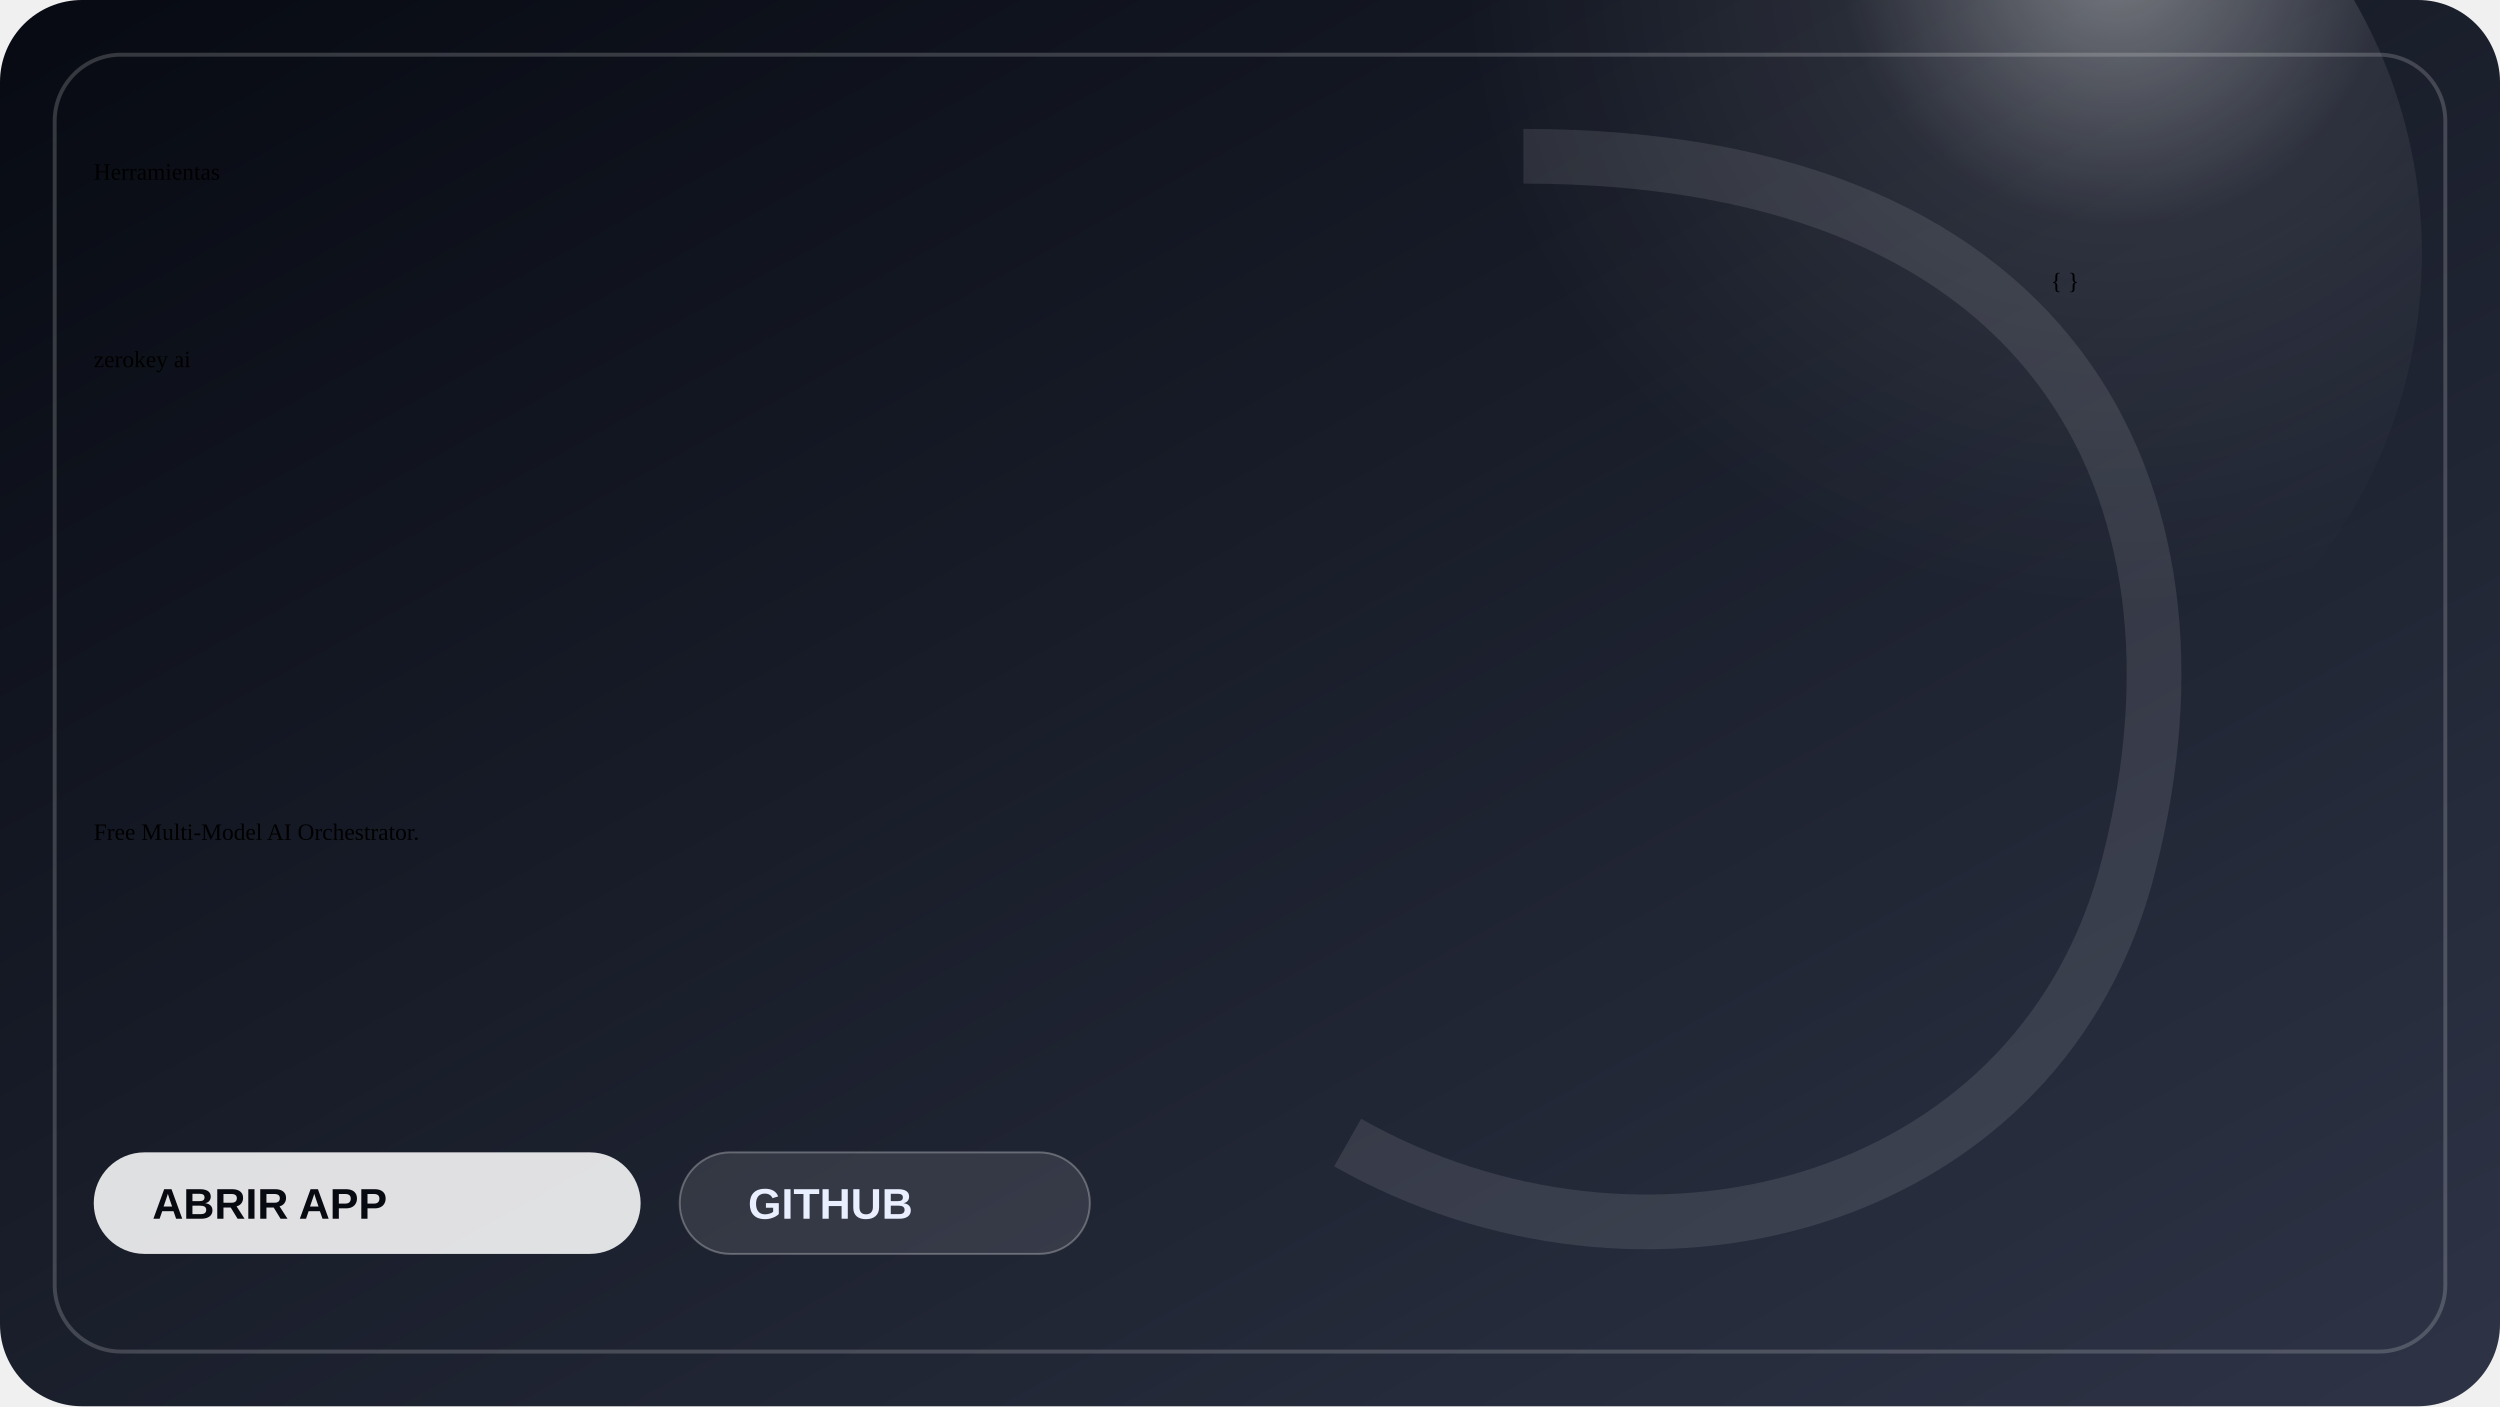
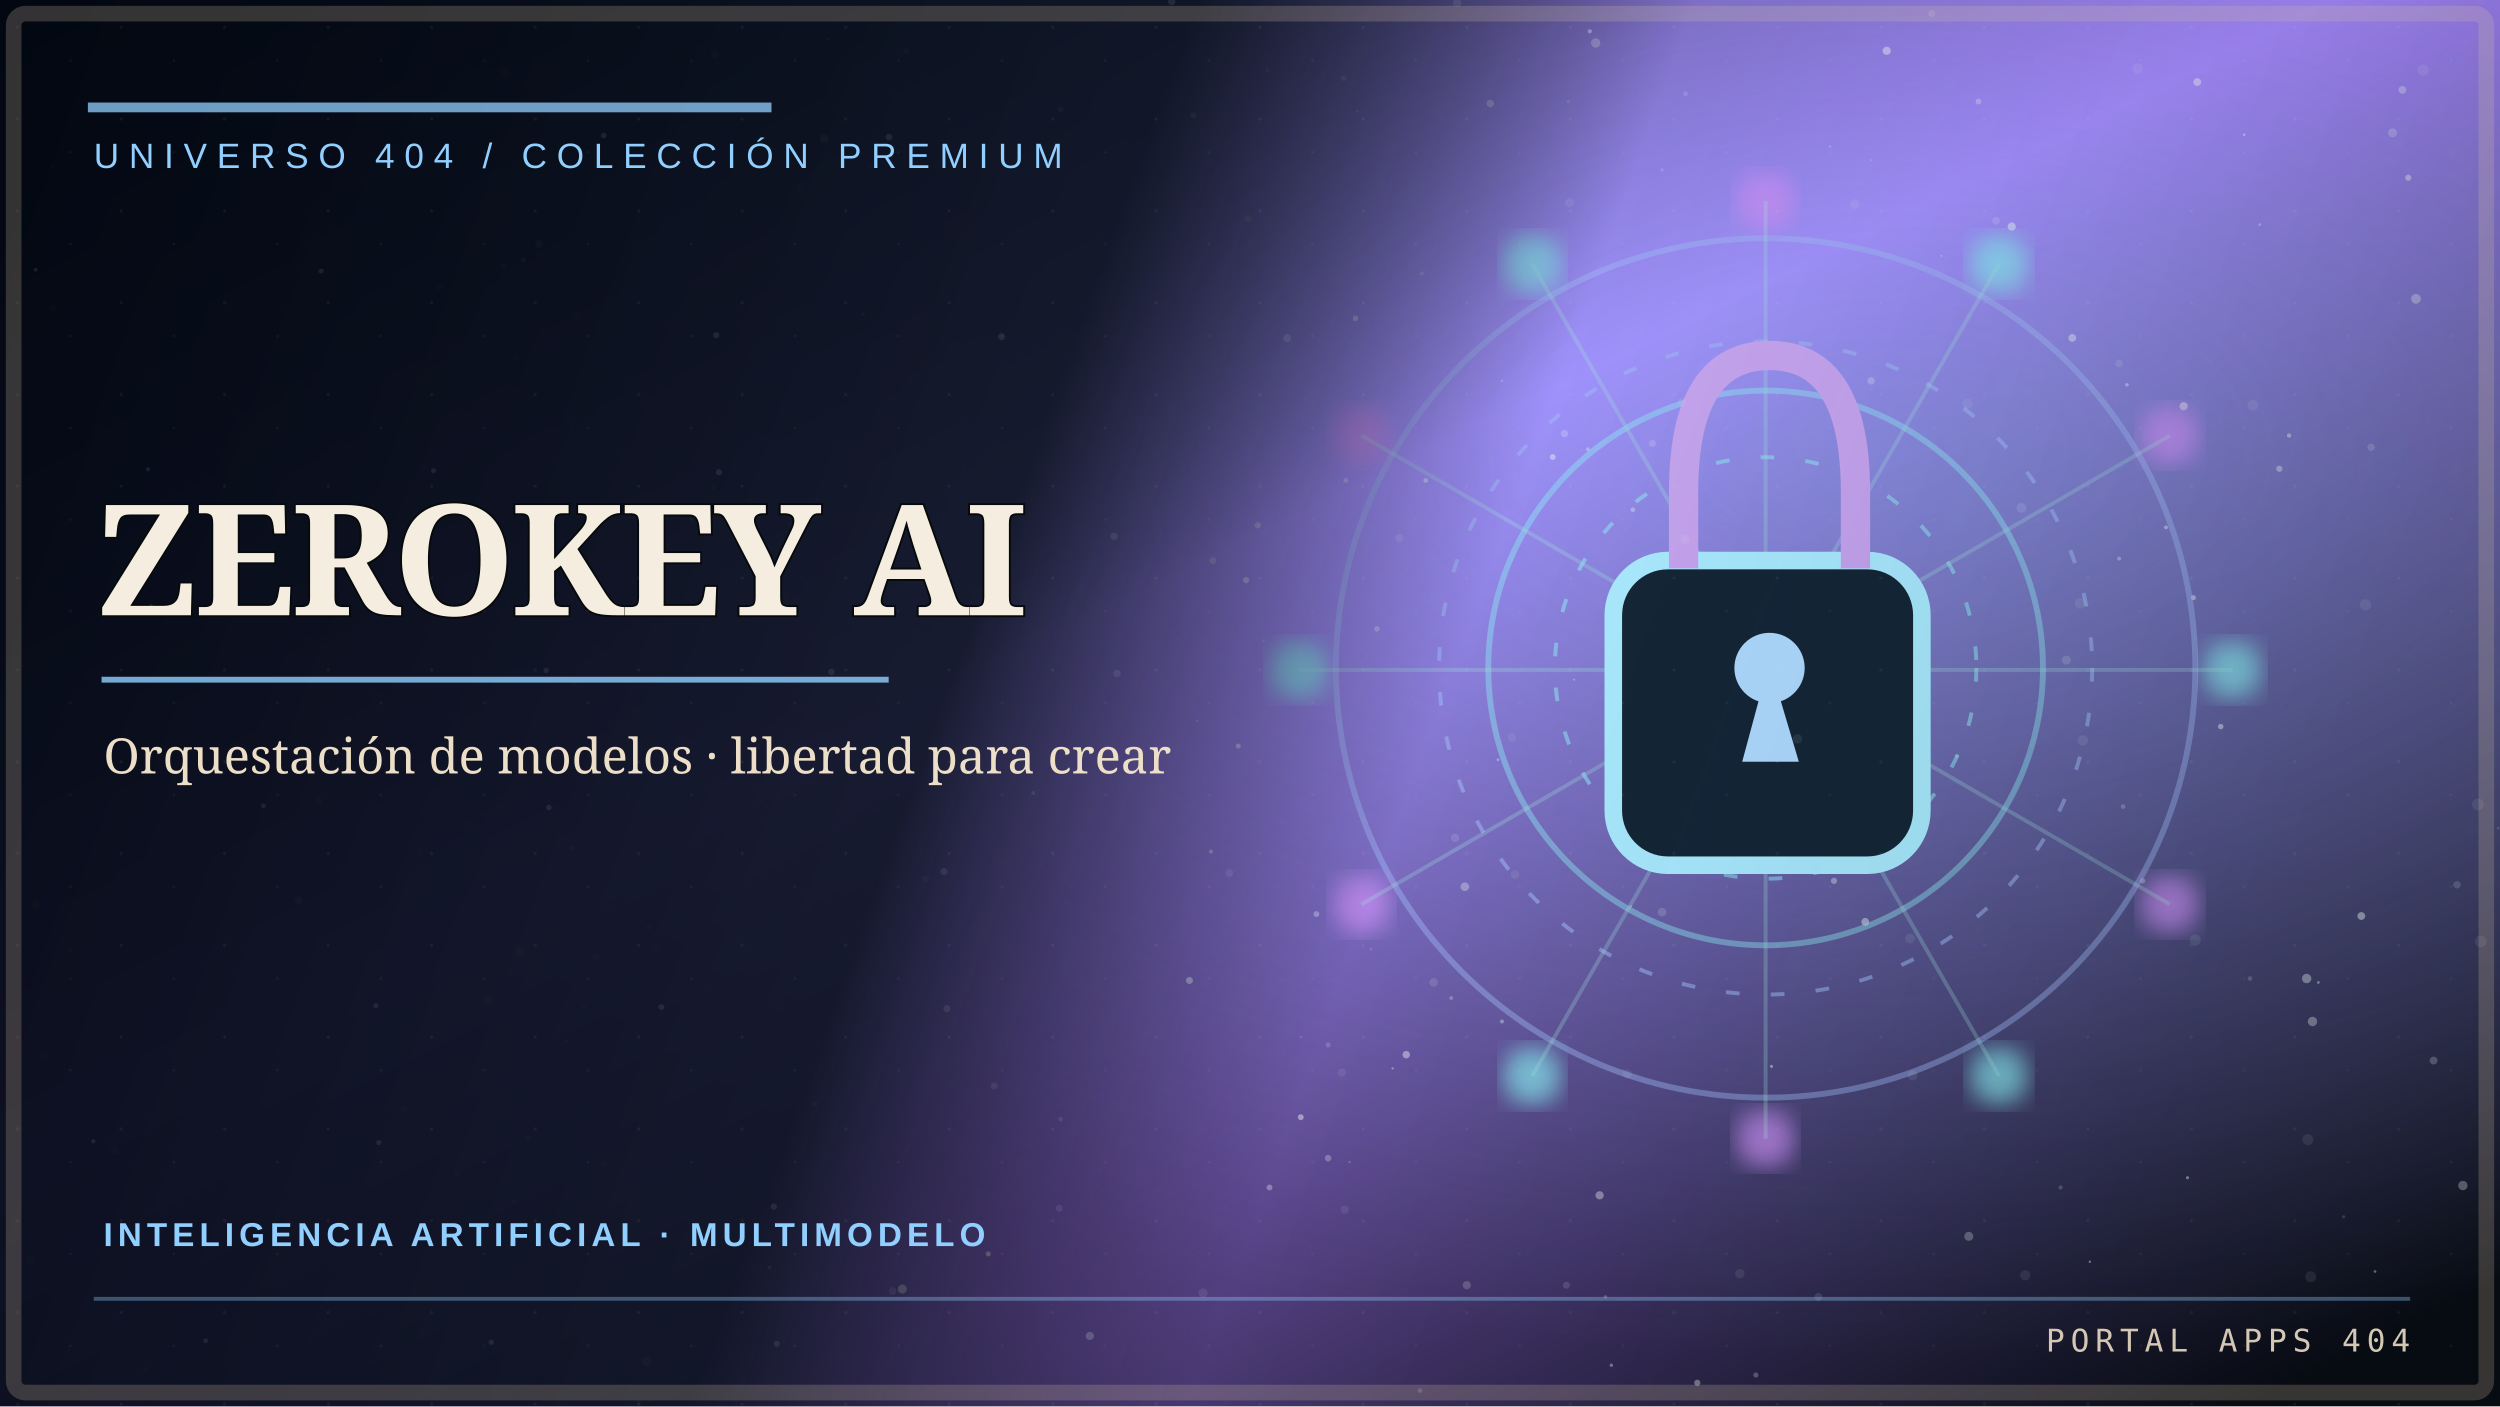
- <svg xmlns="http://www.w3.org/2000/svg" width="1280" height="720" viewBox="0 0 1280 720" role="img" aria-label="Preview de zerokey-ai">
+ <svg xmlns="http://www.w3.org/2000/svg" viewBox="0 0 1280 720" role="img" aria-label="Carátula artística original de zerokey-ai">
  <defs>
-     <linearGradient id="g" x1="0" y1="0" x2="1" y2="1">
-       <stop stop-color="#070a12" />
-       <stop offset="1" stop-color="#2e3446" />
+     <linearGradient id="bg" x1="0" y1="0" x2=".9" y2="1">
+       <stop stop-color="#050a13" />
+       <stop offset=".46" stop-color="#ac7bff" />
+       <stop offset="1" stop-color="#070c14" />
    </linearGradient>
-     <radialGradient id="r" cx="70%" cy="20%" r="65%">
-       <stop stop-color="rgba(255,255,255,.42)" />
-       <stop offset=".42" stop-color="rgba(255,255,255,.08)" />
-       <stop offset="1" stop-color="rgba(255,255,255,0)" />
+     <radialGradient id="glare" cx="75%" cy="32%" r="65%">
+       <stop stop-color="#73e0ee" stop-opacity=".28" />
+       <stop offset="1" stop-color="#73e0ee" stop-opacity="0" />
    </radialGradient>
+     <linearGradient id="window" x2="0" y2="1">
+       <stop stop-color="#182c3d" />
+       <stop offset="1" stop-color="#ac7d5b" />
+     </linearGradient>
+     <linearGradient id="shade" x1="0" y1="0" x2="1" y2=".2">
+       <stop stop-color="#020711" stop-opacity=".97" />
+       <stop offset=".46" stop-color="#08101b" stop-opacity=".9" />
+       <stop offset=".65" stop-color="#04090d" stop-opacity="0" />
+       <stop offset="1" stop-color="#04070b" stop-opacity=".13" />
+     </linearGradient>
+     <filter id="soft">
+       <feGaussianBlur stdDeviation="22" />
+     </filter>
+     <filter id="glow">
+       <feGaussianBlur stdDeviation="6" />
+     </filter>
+     <pattern id="grain" width="53" height="47" patternUnits="userSpaceOnUse">
+       <circle cx="9" cy="14" r=".8" fill="#fff" opacity=".22" />
+       <circle cx="36" cy="31" r=".7" fill="#fff" opacity=".19" />
+     </pattern>
  </defs>
-   <rect width="1280" height="720" rx="42" fill="url(#g)" />
-   <rect x="28" y="28" width="1224" height="664" rx="34" fill="none" stroke="rgba(255,255,255,.18)" stroke-width="2" />
-   <circle cx="980" cy="130" r="260" fill="url(#r)" />
-   <path d="M780 80 C1060 80 1140 260 1088 450 C1040 620 840 670 690 585" fill="none" stroke="rgba(255,255,255,.10)" stroke-width="28" />
-   <g opacity=".35">
-     <line x1="0" y1="90" x2="1280" y2="90" class="line" />
-     <line x1="0" y1="180" x2="1280" y2="180" class="line" />
-     <line x1="0" y1="270" x2="1280" y2="270" class="line" />
-     <line x1="0" y1="360" x2="1280" y2="360" class="line" />
-     <line x1="0" y1="450" x2="1280" y2="450" class="line" />
-     <line x1="0" y1="540" x2="1280" y2="540" class="line" />
-     <line x1="0" y1="630" x2="1280" y2="630" class="line" />
-   </g>
-   <text x="48" y="92" class="meta">Herramientas</text>
-   <text x="1050" y="148" class="symbol">{ }</text>
-   <text x="48" y="188" class="title">zerokey ai</text>
-   <text x="48" y="430" class="desc">Free Multi-Model AI Orchestrator.</text>
-   <rect x="48" y="590" width="280" height="52" rx="26" fill="rgba(255,255,255,.86)" />
-   <text x="78" y="624" style="font-family: Arial, Helvetica, sans-serif; font-size: 22px; font-weight: 800; fill: #080a12;">ABRIR APP</text>
-   <rect x="348" y="590" width="210" height="52" rx="26" fill="rgba(255,255,255,.10)" stroke="rgba(255,255,255,.28)" />
-   <text x="383" y="624" style="font-family: Arial, Helvetica, sans-serif; font-size: 22px; font-weight: 800; fill: #e9efff;">GITHUB</text>
+   <rect width="1280" height="720" fill="url(#bg)" />
+   <rect width="1280" height="720" fill="url(#glare)" />
+   <circle cx="825" cy="699" r="0.9" fill="#e9f5f6" opacity="0.39" />
+   <circle cx="647" cy="328" r="0.7" fill="#e9f5f6" opacity="0.17" />
+   <circle cx="258" cy="136" r="1.5" fill="#e9f5f6" opacity="0.19" />
+   <circle cx="259" cy="37" r="2.3" fill="#e9f5f6" opacity="0.20" />
+   <circle cx="365" cy="250" r="1.3" fill="#e9f5f6" opacity="0.18" />
+   <circle cx="795" cy="234" r="1.5" fill="#e9f5f6" opacity="0.46" />
+   <circle cx="1109" cy="270" r="1.0" fill="#e9f5f6" opacity="0.45" />
+   <circle cx="1085" cy="286" r="1.0" fill="#e9f5f6" opacity="0.37" />
+   <circle cx="851" cy="87" r="0.9" fill="#e9f5f6" opacity="0.15" />
+   <circle cx="377" cy="276" r="2.2" fill="#e9f5f6" opacity="0.16" />
+   <circle cx="18" cy="463" r="2.4" fill="#e9f5f6" opacity="0.50" />
+   <circle cx="295" cy="161" r="2.3" fill="#e9f5f6" opacity="0.17" />
+   <circle cx="695" cy="57" r="0.6" fill="#e9f5f6" opacity="0.21" />
+   <circle cx="146" cy="55" r="1.3" fill="#e9f5f6" opacity="0.25" />
+   <circle cx="863" cy="48" r="1.2" fill="#e9f5f6" opacity="0.15" />
+   <circle cx="958" cy="195" r="1.9" fill="#e9f5f6" opacity="0.24" />
+   <circle cx="1184" cy="523" r="2.4" fill="#e9f5f6" opacity="0.39" />
+   <circle cx="309" cy="596" r="1.7" fill="#e9f5f6" opacity="0.21" />
+   <circle cx="39" cy="155" r="0.9" fill="#e9f5f6" opacity="0.16" />
+   <circle cx="1002" cy="387" r="1.0" fill="#e9f5f6" opacity="0.28" />
+   <circle cx="1120" cy="603" r="0.8" fill="#e9f5f6" opacity="0.49" />
+   <circle cx="293" cy="434" r="1.5" fill="#e9f5f6" opacity="0.41" />
+   <circle cx="299" cy="515" r="1.3" fill="#e9f5f6" opacity="0.25" />
+   <circle cx="650" cy="608" r="1.5" fill="#e9f5f6" opacity="0.33" />
+   <circle cx="424" cy="20" r="0.8" fill="#e9f5f6" opacity="0.45" />
+   <circle cx="1058" cy="338" r="2.3" fill="#e9f5f6" opacity="0.17" />
+   <circle cx="270" cy="583" r="1.6" fill="#e9f5f6" opacity="0.32" />
+   <circle cx="900" cy="285" r="2.2" fill="#e9f5f6" opacity="0.40" />
+   <circle cx="1172" cy="223" r="1.1" fill="#e9f5f6" opacity="0.45" />
+   <circle cx="1022" cy="113" r="2.0" fill="#e9f5f6" opacity="0.15" />
+   <circle cx="616" cy="662" r="2.3" fill="#e9f5f6" opacity="0.10" />
+   <circle cx="730" cy="246" r="1.2" fill="#e9f5f6" opacity="0.41" />
+   <circle cx="955" cy="472" r="2.0" fill="#e9f5f6" opacity="0.47" />
+   <circle cx="939" cy="451" r="1.6" fill="#e9f5f6" opacity="0.39" />
+   <circle cx="1237" cy="153" r="2.5" fill="#e9f5f6" opacity="0.35" />
+   <circle cx="689" cy="246" r="1.2" fill="#e9f5f6" opacity="0.33" />
+   <circle cx="322" cy="408" r="0.8" fill="#e9f5f6" opacity="0.34" />
+   <circle cx="1097" cy="451" r="1.4" fill="#e9f5f6" opacity="0.35" />
+   <circle cx="1030" cy="116" r="2.1" fill="#e9f5f6" opacity="0.49" />
+   <circle cx="107" cy="90" r="1.6" fill="#e9f5f6" opacity="0.11" />
+   <circle cx="1258" cy="453" r="1.9" fill="#e9f5f6" opacity="0.18" />
+   <circle cx="1085" cy="186" r="2.0" fill="#e9f5f6" opacity="0.11" />
+   <circle cx="208" cy="76" r="0.6" fill="#e9f5f6" opacity="0.23" />
+   <circle cx="688" cy="40" r="1.3" fill="#e9f5f6" opacity="0.18" />
+   <circle cx="543" cy="56" r="1.5" fill="#e9f5f6" opacity="0.39" />
+   <circle cx="823" cy="390" r="0.8" fill="#e9f5f6" opacity="0.42" />
+   <circle cx="59" cy="589" r="1.8" fill="#e9f5f6" opacity="0.38" />
+   <circle cx="1152" cy="501" r="1.2" fill="#e9f5f6" opacity="0.20" />
+   <circle cx="1035" cy="260" r="2.5" fill="#e9f5f6" opacity="0.13" />
+   <circle cx="331" cy="697" r="2.5" fill="#e9f5f6" opacity="0.30" />
+   <circle cx="149" cy="44" r="2.2" fill="#e9f5f6" opacity="0.12" />
+   <circle cx="836" cy="261" r="1.2" fill="#e9f5f6" opacity="0.35" />
+   <circle cx="1187" cy="503" r="0.7" fill="#e9f5f6" opacity="0.48" />
+   <circle cx="763" cy="53" r="1.9" fill="#e9f5f6" opacity="0.27" />
+   <circle cx="639" cy="112" r="1.8" fill="#e9f5f6" opacity="0.16" />
+   <circle cx="734" cy="503" r="2.2" fill="#e9f5f6" opacity="0.13" />
+   <circle cx="1209" cy="469" r="2.0" fill="#e9f5f6" opacity="0.50" />
+   <circle cx="332" cy="717" r="0.7" fill="#e9f5f6" opacity="0.41" />
+   <circle cx="767" cy="389" r="0.7" fill="#e9f5f6" opacity="0.41" />
+   <circle cx="694" cy="163" r="1.4" fill="#e9f5f6" opacity="0.37" />
+   <circle cx="266" cy="487" r="2.3" fill="#e9f5f6" opacity="0.45" />
+   <circle cx="464" cy="26" r="1.4" fill="#e9f5f6" opacity="0.33" />
+   <circle cx="1167" cy="240" r="1.6" fill="#e9f5f6" opacity="0.41" />
+   <circle cx="462" cy="660" r="2.3" fill="#e9f5f6" opacity="0.47" />
+   <circle cx="80" cy="500" r="0.8" fill="#e9f5f6" opacity="0.23" />
+   <circle cx="442" cy="161" r="0.9" fill="#e9f5f6" opacity="0.42" />
+   <circle cx="1070" cy="646" r="0.6" fill="#e9f5f6" opacity="0.50" />
+   <circle cx="720" cy="540" r="1.9" fill="#e9f5f6" opacity="0.45" />
+   <circle cx="851" cy="467" r="2.2" fill="#e9f5f6" opacity="0.17" />
+   <circle cx="1008" cy="633" r="2.3" fill="#e9f5f6" opacity="0.30" />
+   <circle cx="621" cy="287" r="1.8" fill="#e9f5f6" opacity="0.32" />
+   <circle cx="286" cy="200" r="0.9" fill="#e9f5f6" opacity="0.11" />
+   <circle cx="1013" cy="52" r="1.5" fill="#e9f5f6" opacity="0.30" />
+   <circle cx="276" cy="125" r="2.0" fill="#e9f5f6" opacity="0.41" />
+   <circle cx="644" cy="269" r="1.6" fill="#e9f5f6" opacity="0.37" />
+   <circle cx="994" cy="131" r="0.5" fill="#e9f5f6" opacity="0.32" />
+   <circle cx="835" cy="464" r="0.6" fill="#e9f5f6" opacity="0.32" />
+   <circle cx="1181" cy="501" r="2.4" fill="#e9f5f6" opacity="0.43" />
+   <circle cx="1118" cy="208" r="2.1" fill="#e9f5f6" opacity="0.49" />
+   <circle cx="1055" cy="608" r="1.1" fill="#e9f5f6" opacity="0.21" />
+   <circle cx="907" cy="546" r="0.8" fill="#e9f5f6" opacity="0.48" />
+   <circle cx="989" cy="7" r="1.8" fill="#e9f5f6" opacity="0.15" />
+   <circle cx="937" cy="75" r="0.6" fill="#e9f5f6" opacity="0.24" />
+   <circle cx="1216" cy="651" r="0.7" fill="#e9f5f6" opacity="0.42" />
+   <circle cx="611" cy="59" r="1.6" fill="#e9f5f6" opacity="0.37" />
+   <circle cx="27" cy="158" r="2.1" fill="#e9f5f6" opacity="0.25" />
+   <circle cx="234" cy="601" r="1.4" fill="#e9f5f6" opacity="0.14" />
+   <circle cx="680" cy="593" r="1.7" fill="#e9f5f6" opacity="0.27" />
+   <circle cx="446" cy="85" r="1.4" fill="#e9f5f6" opacity="0.16" />
+   <circle cx="155" cy="385" r="2.5" fill="#e9f5f6" opacity="0.34" />
+   <circle cx="135" cy="81" r="1.6" fill="#e9f5f6" opacity="0.10" />
+   <circle cx="705" cy="322" r="1.4" fill="#e9f5f6" opacity="0.28" />
+   <circle cx="509" cy="556" r="1.8" fill="#e9f5f6" opacity="0.22" />
+   <circle cx="691" cy="595" r="0.6" fill="#e9f5f6" opacity="0.20" />
+   <circle cx="1246" cy="543" r="2.0" fill="#e9f5f6" opacity="0.26" />
+   <circle cx="529" cy="406" r="1.0" fill="#e9f5f6" opacity="0.49" />
+   <circle cx="251" cy="653" r="0.5" fill="#e9f5f6" opacity="0.33" />
+   <circle cx="728" cy="140" r="1.0" fill="#e9f5f6" opacity="0.18" />
+   <circle cx="846" cy="227" r="1.8" fill="#e9f5f6" opacity="0.18" />
+   <circle cx="961" cy="342" r="1.5" fill="#e9f5f6" opacity="0.16" />
+   <circle cx="802" cy="658" r="1.8" fill="#e9f5f6" opacity="0.14" />
+   <circle cx="177" cy="381" r="1.6" fill="#e9f5f6" opacity="0.43" />
+   <circle cx="332" cy="475" r="1.0" fill="#e9f5f6" opacity="0.48" />
+   <circle cx="311" cy="396" r="1.0" fill="#e9f5f6" opacity="0.16" />
+   <circle cx="885" cy="193" r="1.2" fill="#e9f5f6" opacity="0.37" />
+   <circle cx="803" cy="52" r="0.8" fill="#e9f5f6" opacity="0.15" />
+   <circle cx="1137" cy="372" r="1.4" fill="#e9f5f6" opacity="0.49" />
+   <circle cx="543" cy="573" r="1.2" fill="#e9f5f6" opacity="0.20" />
+   <circle cx="422" cy="71" r="2.2" fill="#e9f5f6" opacity="0.44" />
+   <circle cx="869" cy="708" r="1.6" fill="#e9f5f6" opacity="0.39" />
+   <circle cx="649" cy="36" r="0.8" fill="#e9f5f6" opacity="0.23" />
+   <circle cx="638" cy="297" r="1.6" fill="#e9f5f6" opacity="0.48" />
+   <circle cx="290" cy="533" r="0.7" fill="#e9f5f6" opacity="0.50" />
+   <circle cx="15" cy="645" r="2.3" fill="#e9f5f6" opacity="0.48" />
+   <circle cx="934" cy="299" r="1.9" fill="#e9f5f6" opacity="0.46" />
+   <circle cx="191" cy="259" r="0.6" fill="#e9f5f6" opacity="0.47" />
+   <circle cx="801" cy="222" r="1.9" fill="#e9f5f6" opacity="0.23" />
+   <circle cx="294" cy="350" r="1.6" fill="#e9f5f6" opacity="0.45" />
+   <circle cx="813" cy="230" r="1.0" fill="#e9f5f6" opacity="0.33" />
+   <circle cx="457" cy="661" r="2.0" fill="#e9f5f6" opacity="0.18" />
+   <circle cx="187" cy="180" r="0.6" fill="#e9f5f6" opacity="0.11" />
+   <circle cx="817" cy="22" r="2.4" fill="#e9f5f6" opacity="0.28" />
+   <circle cx="745" cy="429" r="2.1" fill="#e9f5f6" opacity="0.13" />
+   <circle cx="264" cy="183" r="1.4" fill="#e9f5f6" opacity="0.14" />
+   <circle cx="751" cy="658" r="2.1" fill="#e9f5f6" opacity="0.20" />
+   <circle cx="74" cy="701" r="1.3" fill="#e9f5f6" opacity="0.27" />
+   <circle cx="22" cy="540" r="2.3" fill="#e9f5f6" opacity="0.21" />
+   <circle cx="899" cy="704" r="1.3" fill="#e9f5f6" opacity="0.27" />
+   <circle cx="958" cy="82" r="0.5" fill="#e9f5f6" opacity="0.22" />
+   <circle cx="806" cy="348" r="0.5" fill="#e9f5f6" opacity="0.36" />
+   <circle cx="376" cy="386" r="1.7" fill="#e9f5f6" opacity="0.14" />
+   <circle cx="743" cy="511" r="1.0" fill="#e9f5f6" opacity="0.27" />
+   <circle cx="305" cy="490" r="1.8" fill="#e9f5f6" opacity="0.29" />
+   <circle cx="814" cy="16" r="1.1" fill="#e9f5f6" opacity="0.43" />
+   <circle cx="613" cy="369" r="0.5" fill="#e9f5f6" opacity="0.34" />
+   <circle cx="153" cy="461" r="2.0" fill="#e9f5f6" opacity="0.47" />
+   <circle cx="366" cy="28" r="2.2" fill="#e9f5f6" opacity="0.25" />
+   <circle cx="394" cy="649" r="1.0" fill="#e9f5f6" opacity="0.45" />
+   <circle cx="215" cy="436" r="1.6" fill="#e9f5f6" opacity="0.13" />
+   <circle cx="1225" cy="68" r="2.3" fill="#e9f5f6" opacity="0.24" />
+   <circle cx="713" cy="547" r="0.6" fill="#e9f5f6" opacity="0.41" />
+   <circle cx="819" cy="612" r="2.1" fill="#e9f5f6" opacity="0.41" />
+   <circle cx="383" cy="485" r="0.8" fill="#e9f5f6" opacity="0.14" />
+   <circle cx="1149" cy="69" r="0.7" fill="#e9f5f6" opacity="0.41" />
+   <circle cx="1233" cy="91" r="1.6" fill="#e9f5f6" opacity="0.43" />
+   <circle cx="257" cy="413" r="0.6" fill="#e9f5f6" opacity="0.39" />
+   <circle cx="1230" cy="46" r="2.0" fill="#e9f5f6" opacity="0.35" />
+   <circle cx="931" cy="664" r="2.0" fill="#e9f5f6" opacity="0.13" />
+   <circle cx="609" cy="502" r="1.8" fill="#e9f5f6" opacity="0.49" />
+   <circle cx="1214" cy="229" r="1.9" fill="#e9f5f6" opacity="0.18" />
+   <circle cx="268" cy="133" r="1.3" fill="#e9f5f6" opacity="0.48" />
+   <circle cx="36" cy="487" r="1.2" fill="#e9f5f6" opacity="0.44" />
+   <circle cx="1200" cy="623" r="0.8" fill="#e9f5f6" opacity="0.18" />
+   <circle cx="50" cy="309" r="0.9" fill="#e9f5f6" opacity="0.11" />
+   <circle cx="1125" cy="42" r="2.0" fill="#e9f5f6" opacity="0.46" />
+   <circle cx="1261" cy="607" r="2.4" fill="#e9f5f6" opacity="0.35" />
+   <circle cx="1123" cy="306" r="1.3" fill="#e9f5f6" opacity="0.47" />
+   <circle cx="822" cy="664" r="0.9" fill="#e9f5f6" opacity="0.25" />
+   <circle cx="506" cy="642" r="1.3" fill="#e9f5f6" opacity="0.43" />
+   <circle cx="263" cy="615" r="1.2" fill="#e9f5f6" opacity="0.40" />
+   <circle cx="410" cy="96" r="2.1" fill="#e9f5f6" opacity="0.15" />
+   <circle cx="966" cy="26" r="2.1" fill="#e9f5f6" opacity="0.46" />
+   <circle cx="750" cy="454" r="2.2" fill="#e9f5f6" opacity="0.34" />
+   <circle cx="674" cy="468" r="1.5" fill="#e9f5f6" opacity="0.37" />
+   <circle cx="769" cy="195" r="0.7" fill="#e9f5f6" opacity="0.28" />
+   <circle cx="10" cy="578" r="2.2" fill="#e9f5f6" opacity="0.41" />
+   <circle cx="634" cy="382" r="1.3" fill="#e9f5f6" opacity="0.44" />
+   <circle cx="1061" cy="173" r="2.0" fill="#e9f5f6" opacity="0.44" />
+   <circle cx="225" cy="147" r="1.9" fill="#e9f5f6" opacity="0.18" />
+   <circle cx="620" cy="436" r="1.0" fill="#e9f5f6" opacity="0.40" />
+   <circle cx="250" cy="512" r="2.2" fill="#e9f5f6" opacity="0.44" />
+   <circle cx="1089" cy="197" r="0.9" fill="#e9f5f6" opacity="0.42" />
+   <circle cx="558" cy="684" r="2.1" fill="#e9f5f6" opacity="0.28" />
+   <circle cx="680" cy="535" r="1.3" fill="#e9f5f6" opacity="0.17" />
+   <circle cx="769" cy="523" r="1.0" fill="#e9f5f6" opacity="0.39" />
+   <circle cx="1279" cy="424" r="0.6" fill="#e9f5f6" opacity="0.21" />
+   <circle cx="666" cy="531" r="0.7" fill="#e9f5f6" opacity="0.13" />
+   <circle cx="727" cy="712" r="1.2" fill="#e9f5f6" opacity="0.17" />
+   <circle cx="354" cy="87" r="0.5" fill="#e9f5f6" opacity="0.25" />
+   <circle cx="207" cy="568" r="1.9" fill="#e9f5f6" opacity="0.19" />
+   <circle cx="163" cy="410" r="1.7" fill="#e9f5f6" opacity="0.42" />
+   <circle cx="1157" cy="115" r="0.7" fill="#e9f5f6" opacity="0.34" />
+   <circle cx="327" cy="718" r="1.2" fill="#e9f5f6" opacity="0.36" />
+   <circle cx="666" cy="572" r="1.5" fill="#e9f5f6" opacity="0.47" />
+   <circle cx="417" cy="565" r="1.3" fill="#e9f5f6" opacity="0.24" />
+   <circle cx="702" cy="486" r="0.7" fill="#e9f5f6" opacity="0.15" />
+   <circle cx="1087" cy="413" r="1.2" fill="#e9f5f6" opacity="0.25" />
+   <circle cx="466" cy="295" r="1.5" fill="#e9f5f6" opacity="0.10" />
+   <circle cx="474" cy="450" r="1.8" fill="#e9f5f6" opacity="0.26" />
+   <circle cx="27" cy="85" r="1.2" fill="#e9f5f6" opacity="0.23" />
+   <circle cx="904" cy="342" r="220" fill="none" stroke="#9db9f5" stroke-width="3" opacity=".45" />
+   <circle cx="904" cy="342" r="167.2" fill="none" stroke="#9db9f5" stroke-dasharray="7 16" stroke-width="2" opacity=".55" />
+   <circle cx="904" cy="342" r="142" fill="none" stroke="#8ce8f4" stroke-width="3" opacity=".45" />
+   <circle cx="904" cy="342" r="107.92" fill="none" stroke="#8ce8f4" stroke-dasharray="7 16" stroke-width="2" opacity=".55" />
+   <circle cx="1143" cy="343" r="15" fill="#85e4ee" opacity=".75" filter="url(#glow)" />
+   <path d="M904 343L1143 343" stroke="#9fdfdf" opacity=".3" stroke-width="2" />
+   <circle cx="1110.98" cy="463" r="15" fill="#c78df3" opacity=".75" filter="url(#glow)" />
+   <path d="M904 343L1110.98 463" stroke="#9fdfdf" opacity=".3" stroke-width="2" />
+   <circle cx="1023.5" cy="550.846" r="15" fill="#85e4ee" opacity=".75" filter="url(#glow)" />
+   <path d="M904 343L1023.5 550.846" stroke="#9fdfdf" opacity=".3" stroke-width="2" />
+   <circle cx="904" cy="583" r="15" fill="#c78df3" opacity=".75" filter="url(#glow)" />
+   <path d="M904 343L904 583" stroke="#9fdfdf" opacity=".3" stroke-width="2" />
+   <circle cx="784.5" cy="550.846" r="15" fill="#85e4ee" opacity=".75" filter="url(#glow)" />
+   <path d="M904 343L784.5 550.846" stroke="#9fdfdf" opacity=".3" stroke-width="2" />
+   <circle cx="697.02" cy="463" r="15" fill="#c78df3" opacity=".75" filter="url(#glow)" />
+   <path d="M904 343L697.02 463" stroke="#9fdfdf" opacity=".3" stroke-width="2" />
+   <circle cx="665" cy="343" r="15" fill="#85e4ee" opacity=".75" filter="url(#glow)" />
+   <path d="M904 343L665 343" stroke="#9fdfdf" opacity=".3" stroke-width="2" />
+   <circle cx="697.02" cy="223" r="15" fill="#c78df3" opacity=".75" filter="url(#glow)" />
+   <path d="M904 343L697.02 223" stroke="#9fdfdf" opacity=".3" stroke-width="2" />
+   <circle cx="784.5" cy="135.154" r="15" fill="#85e4ee" opacity=".75" filter="url(#glow)" />
+   <path d="M904 343L784.5 135.154" stroke="#9fdfdf" opacity=".3" stroke-width="2" />
+   <circle cx="904" cy="103" r="15" fill="#c78df3" opacity=".75" filter="url(#glow)" />
+   <path d="M904 343L904 103" stroke="#9fdfdf" opacity=".3" stroke-width="2" />
+   <circle cx="1023.5" cy="135.154" r="15" fill="#85e4ee" opacity=".75" filter="url(#glow)" />
+   <path d="M904 343L1023.5 135.154" stroke="#9fdfdf" opacity=".3" stroke-width="2" />
+   <circle cx="1110.98" cy="223" r="15" fill="#c78df3" opacity=".75" filter="url(#glow)" />
+   <path d="M904 343L1110.98 223" stroke="#9fdfdf" opacity=".3" stroke-width="2" />
+   <rect x="826" y="287" width="158" height="156" rx="28" fill="#142637" stroke="#a9eaff" stroke-width="9" />
+   <path d="M862 291v-39q0-70 44-70t44 70v39" stroke="#c5a4ef" stroke-width="15" fill="none" />
+   <circle cx="906" cy="342" r="18" fill="#aedaff" />
+   <path d="M902 353l-10 37h29l-11-37" fill="#aedaff" />
+   <rect width="1280" height="720" fill="url(#shade)" />
+   <path d="M45 55H395" stroke="#91cfff" stroke-width="5" opacity=".75" />
+   <text x="48" y="86" font-family="Arial,Helvetica,sans-serif" font-size="18" letter-spacing="5" fill="#91cfff">UNIVERSO 404  /  COLECCIÓN PREMIUM</text>
+   <text x="49" y="315" font-family="Georgia,serif" font-weight="900" font-size="79" letter-spacing="-2" fill="#f5eee0" stroke="#060a0d" stroke-width="2" paint-order="stroke">ZEROKEY AI</text>
+   <path d="M52 348h403" stroke="#91cfff" stroke-width="3" opacity=".8" />
+   <text x="53" y="396" font-family="Georgia,serif" font-size="25" fill="#eddfc7">Orquestación de modelos · libertad para crear</text>
+   <text x="53" y="638" font-family="Arial,Helvetica,sans-serif" font-size="17" font-weight="700" letter-spacing="2.6" fill="#91cfff">INTELIGENCIA ARTIFICIAL · MULTIMODELO</text>
+   <path d="M48 665H1234" stroke="#91cfff" stroke-opacity=".35" stroke-width="2" />
+   <text x="1234" y="692" text-anchor="end" font-family="monospace" letter-spacing="3" font-size="16" fill="#d4c7b4">PORTAL APPS 404</text>
+   <circle cx="366.7" cy="171.6" r="1.6" fill="#d6e6da" opacity=".09" />
+   <circle cx="861.2" cy="206.0" r="2.3" fill="#d6e6da" opacity=".09" />
+   <circle cx="75.8" cy="240.3" r="1.1" fill="#d6e6da" opacity=".09" />
+   <circle cx="570.4" cy="274.6" r="1.9" fill="#d6e6da" opacity=".09" />
+   <circle cx="1065.0" cy="308.9" r="2.7" fill="#d6e6da" opacity=".09" />
+   <circle cx="279.6" cy="343.3" r="1.4" fill="#d6e6da" opacity=".09" />
+   <circle cx="774.1" cy="377.6" r="2.2" fill="#d6e6da" opacity=".09" />
+   <circle cx="1268.7" cy="411.9" r="3.0" fill="#d6e6da" opacity=".09" />
+   <circle cx="483.3" cy="446.2" r="1.8" fill="#d6e6da" opacity=".09" />
+   <circle cx="977.9" cy="480.5" r="2.5" fill="#d6e6da" opacity=".09" />
+   <circle cx="192.4" cy="514.9" r="1.3" fill="#d6e6da" opacity=".09" />
+   <circle cx="687.0" cy="549.2" r="2.1" fill="#d6e6da" opacity=".09" />
+   <circle cx="1181.6" cy="583.5" r="2.8" fill="#d6e6da" opacity=".09" />
+   <circle cx="396.2" cy="617.8" r="1.6" fill="#d6e6da" opacity=".09" />
+   <circle cx="890.8" cy="652.1" r="2.4" fill="#d6e6da" opacity=".09" />
+   <circle cx="105.3" cy="686.5" r="1.2" fill="#d6e6da" opacity=".09" />
+   <circle cx="599.9" cy="0.8" r="1.9" fill="#d6e6da" opacity=".09" />
+   <circle cx="1094.5" cy="35.1" r="2.7" fill="#d6e6da" opacity=".09" />
+   <circle cx="309.1" cy="69.4" r="1.5" fill="#d6e6da" opacity=".09" />
+   <circle cx="803.7" cy="103.8" r="2.3" fill="#d6e6da" opacity=".09" />
+   <circle cx="18.2" cy="138.1" r="1.0" fill="#d6e6da" opacity=".09" />
+   <circle cx="512.8" cy="172.4" r="1.8" fill="#d6e6da" opacity=".09" />
+   <circle cx="1007.4" cy="206.7" r="2.6" fill="#d6e6da" opacity=".09" />
+   <circle cx="222.0" cy="241.0" r="1.3" fill="#d6e6da" opacity=".09" />
+   <circle cx="716.5" cy="275.4" r="2.1" fill="#d6e6da" opacity=".09" />
+   <circle cx="1211.1" cy="309.7" r="2.9" fill="#d6e6da" opacity=".09" />
+   <circle cx="425.7" cy="344.0" r="1.7" fill="#d6e6da" opacity=".09" />
+   <circle cx="920.3" cy="378.3" r="2.4" fill="#d6e6da" opacity=".09" />
+   <circle cx="134.9" cy="412.6" r="1.2" fill="#d6e6da" opacity=".09" />
+   <circle cx="629.4" cy="447.0" r="2.0" fill="#d6e6da" opacity=".09" />
+   <circle cx="1124.0" cy="481.3" r="2.8" fill="#d6e6da" opacity=".09" />
+   <circle cx="338.6" cy="515.6" r="1.5" fill="#d6e6da" opacity=".09" />
+   <circle cx="833.2" cy="549.9" r="2.3" fill="#d6e6da" opacity=".09" />
+   <circle cx="47.8" cy="584.3" r="1.1" fill="#d6e6da" opacity=".09" />
+   <circle cx="542.3" cy="618.6" r="1.8" fill="#d6e6da" opacity=".09" />
+   <circle cx="1036.9" cy="652.9" r="2.6" fill="#d6e6da" opacity=".09" />
+   <circle cx="251.5" cy="687.2" r="1.4" fill="#d6e6da" opacity=".09" />
+   <circle cx="746.1" cy="1.5" r="2.2" fill="#d6e6da" opacity=".09" />
+   <circle cx="1240.7" cy="35.9" r="2.9" fill="#d6e6da" opacity=".09" />
+   <circle cx="455.2" cy="70.2" r="1.7" fill="#d6e6da" opacity=".09" />
+   <circle cx="949.8" cy="104.5" r="2.5" fill="#d6e6da" opacity=".09" />
+   <circle cx="164.4" cy="138.8" r="1.3" fill="#d6e6da" opacity=".09" />
+   <circle cx="659.0" cy="173.2" r="2.0" fill="#d6e6da" opacity=".09" />
+   <circle cx="1153.5" cy="207.5" r="2.8" fill="#d6e6da" opacity=".09" />
+   <circle cx="368.1" cy="241.8" r="1.6" fill="#d6e6da" opacity=".09" />
+   <circle cx="862.7" cy="276.1" r="2.3" fill="#d6e6da" opacity=".09" />
+   <circle cx="77.3" cy="310.4" r="1.1" fill="#d6e6da" opacity=".09" />
+   <circle cx="571.9" cy="344.8" r="1.9" fill="#d6e6da" opacity=".09" />
+   <circle cx="1066.4" cy="379.1" r="2.7" fill="#d6e6da" opacity=".09" />
+   <circle cx="281.0" cy="413.4" r="1.4" fill="#d6e6da" opacity=".09" />
+   <circle cx="775.6" cy="447.7" r="2.2" fill="#d6e6da" opacity=".09" />
+   <circle cx="1270.2" cy="482.0" r="3.0" fill="#d6e6da" opacity=".09" />
+   <circle cx="484.8" cy="516.4" r="1.8" fill="#d6e6da" opacity=".09" />
+   <circle cx="979.3" cy="550.7" r="2.5" fill="#d6e6da" opacity=".09" />
+   <circle cx="193.9" cy="585.0" r="1.3" fill="#d6e6da" opacity=".09" />
+   <circle cx="688.5" cy="619.3" r="2.1" fill="#d6e6da" opacity=".09" />
+   <circle cx="1183.1" cy="653.7" r="2.8" fill="#d6e6da" opacity=".09" />
+   <circle cx="397.7" cy="688.0" r="1.6" fill="#d6e6da" opacity=".09" />
+   <rect width="1280" height="720" fill="url(#grain)" opacity=".23" />
+   <rect x="7" y="7" width="1266" height="706" rx="6" fill="none" stroke="#d1bda0" stroke-opacity=".24" stroke-width="8" />
</svg>
